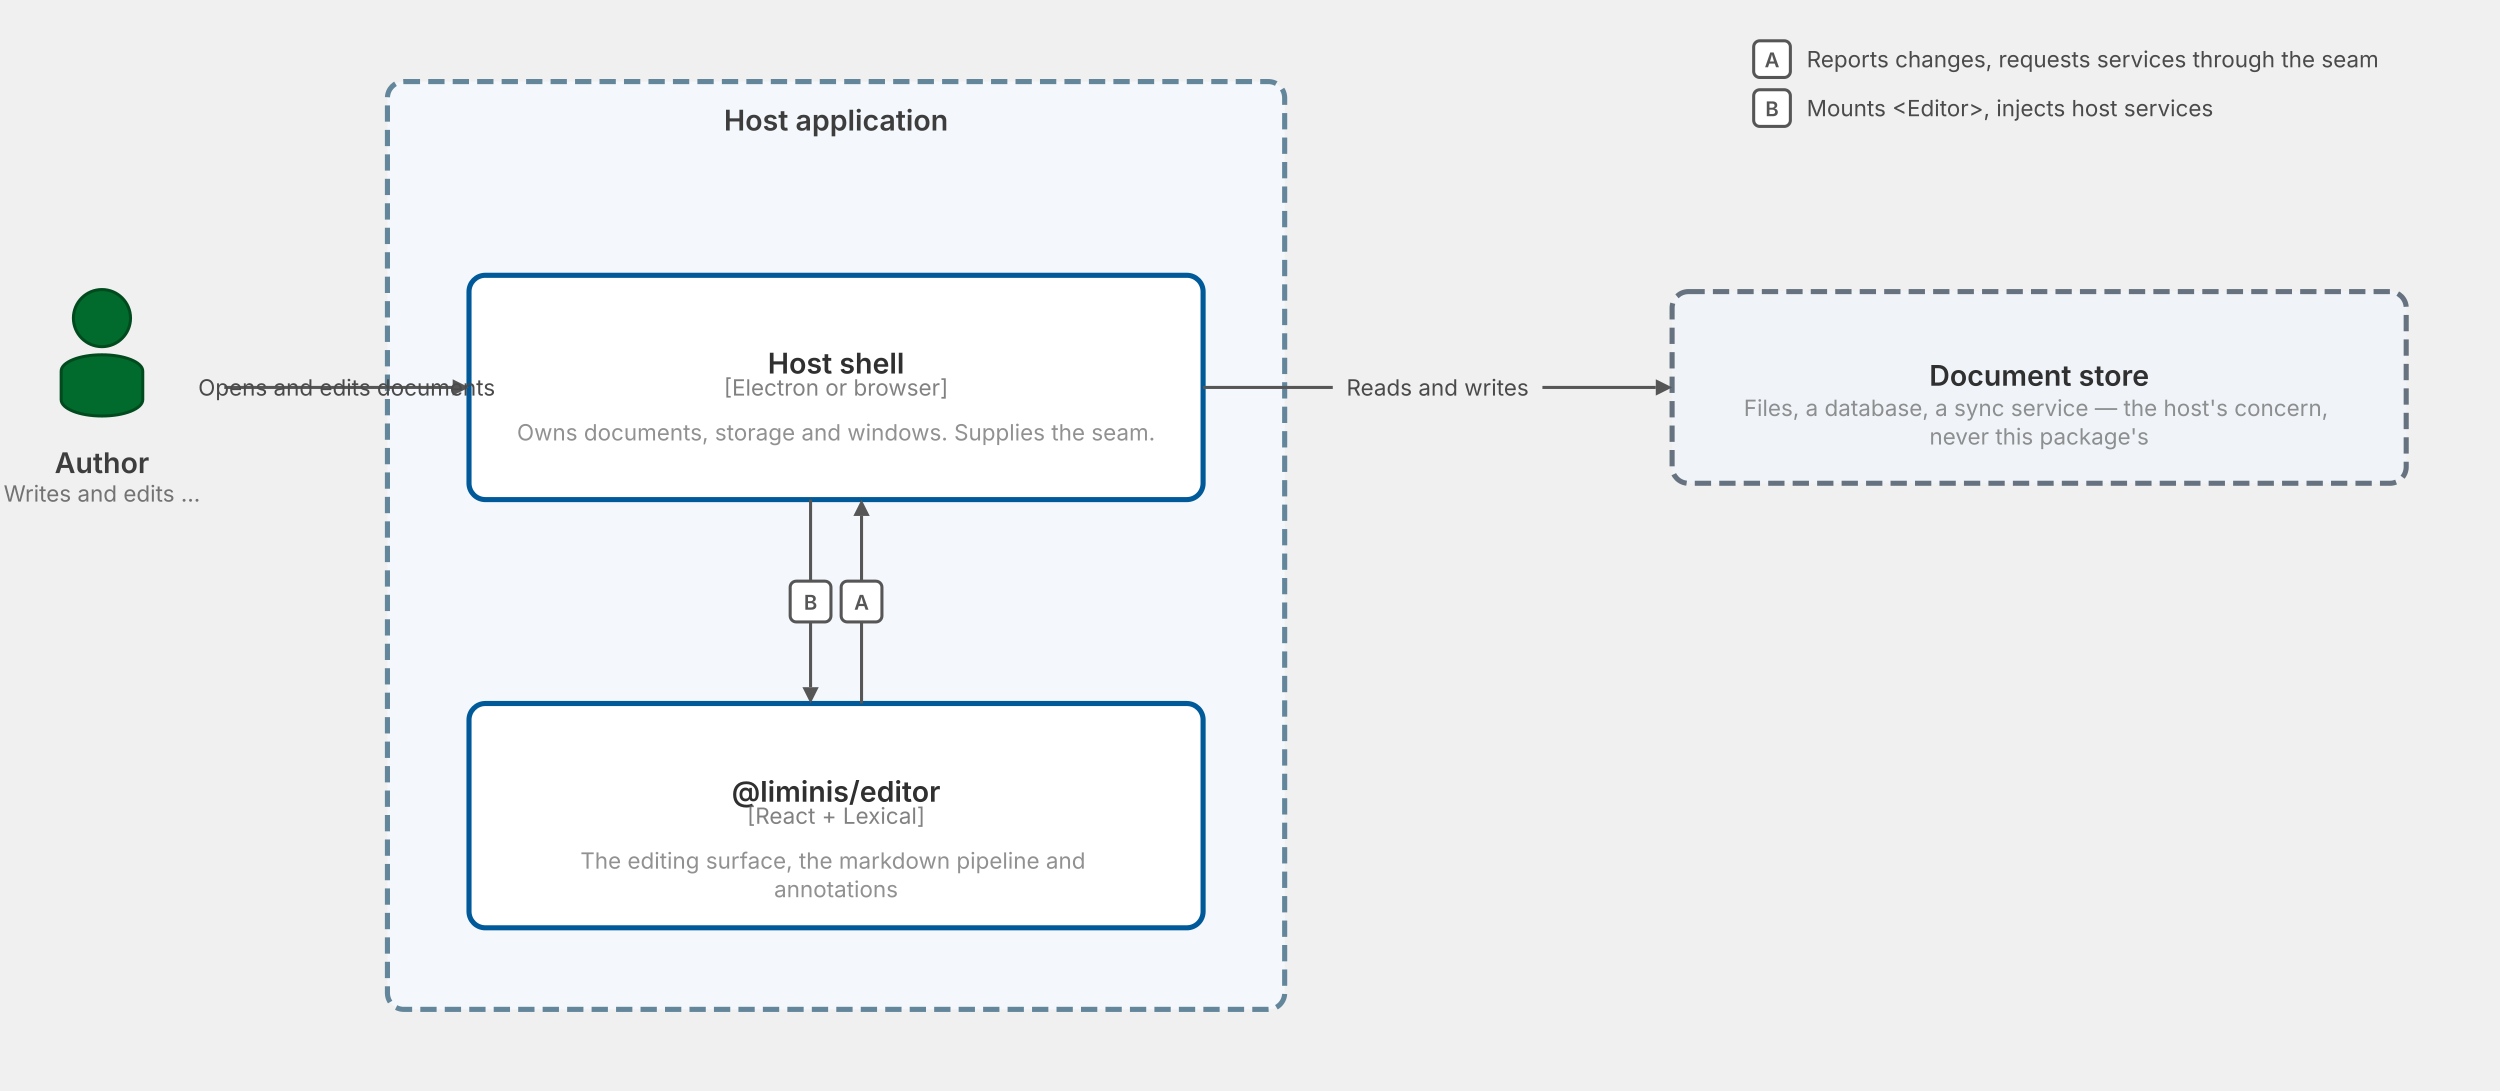
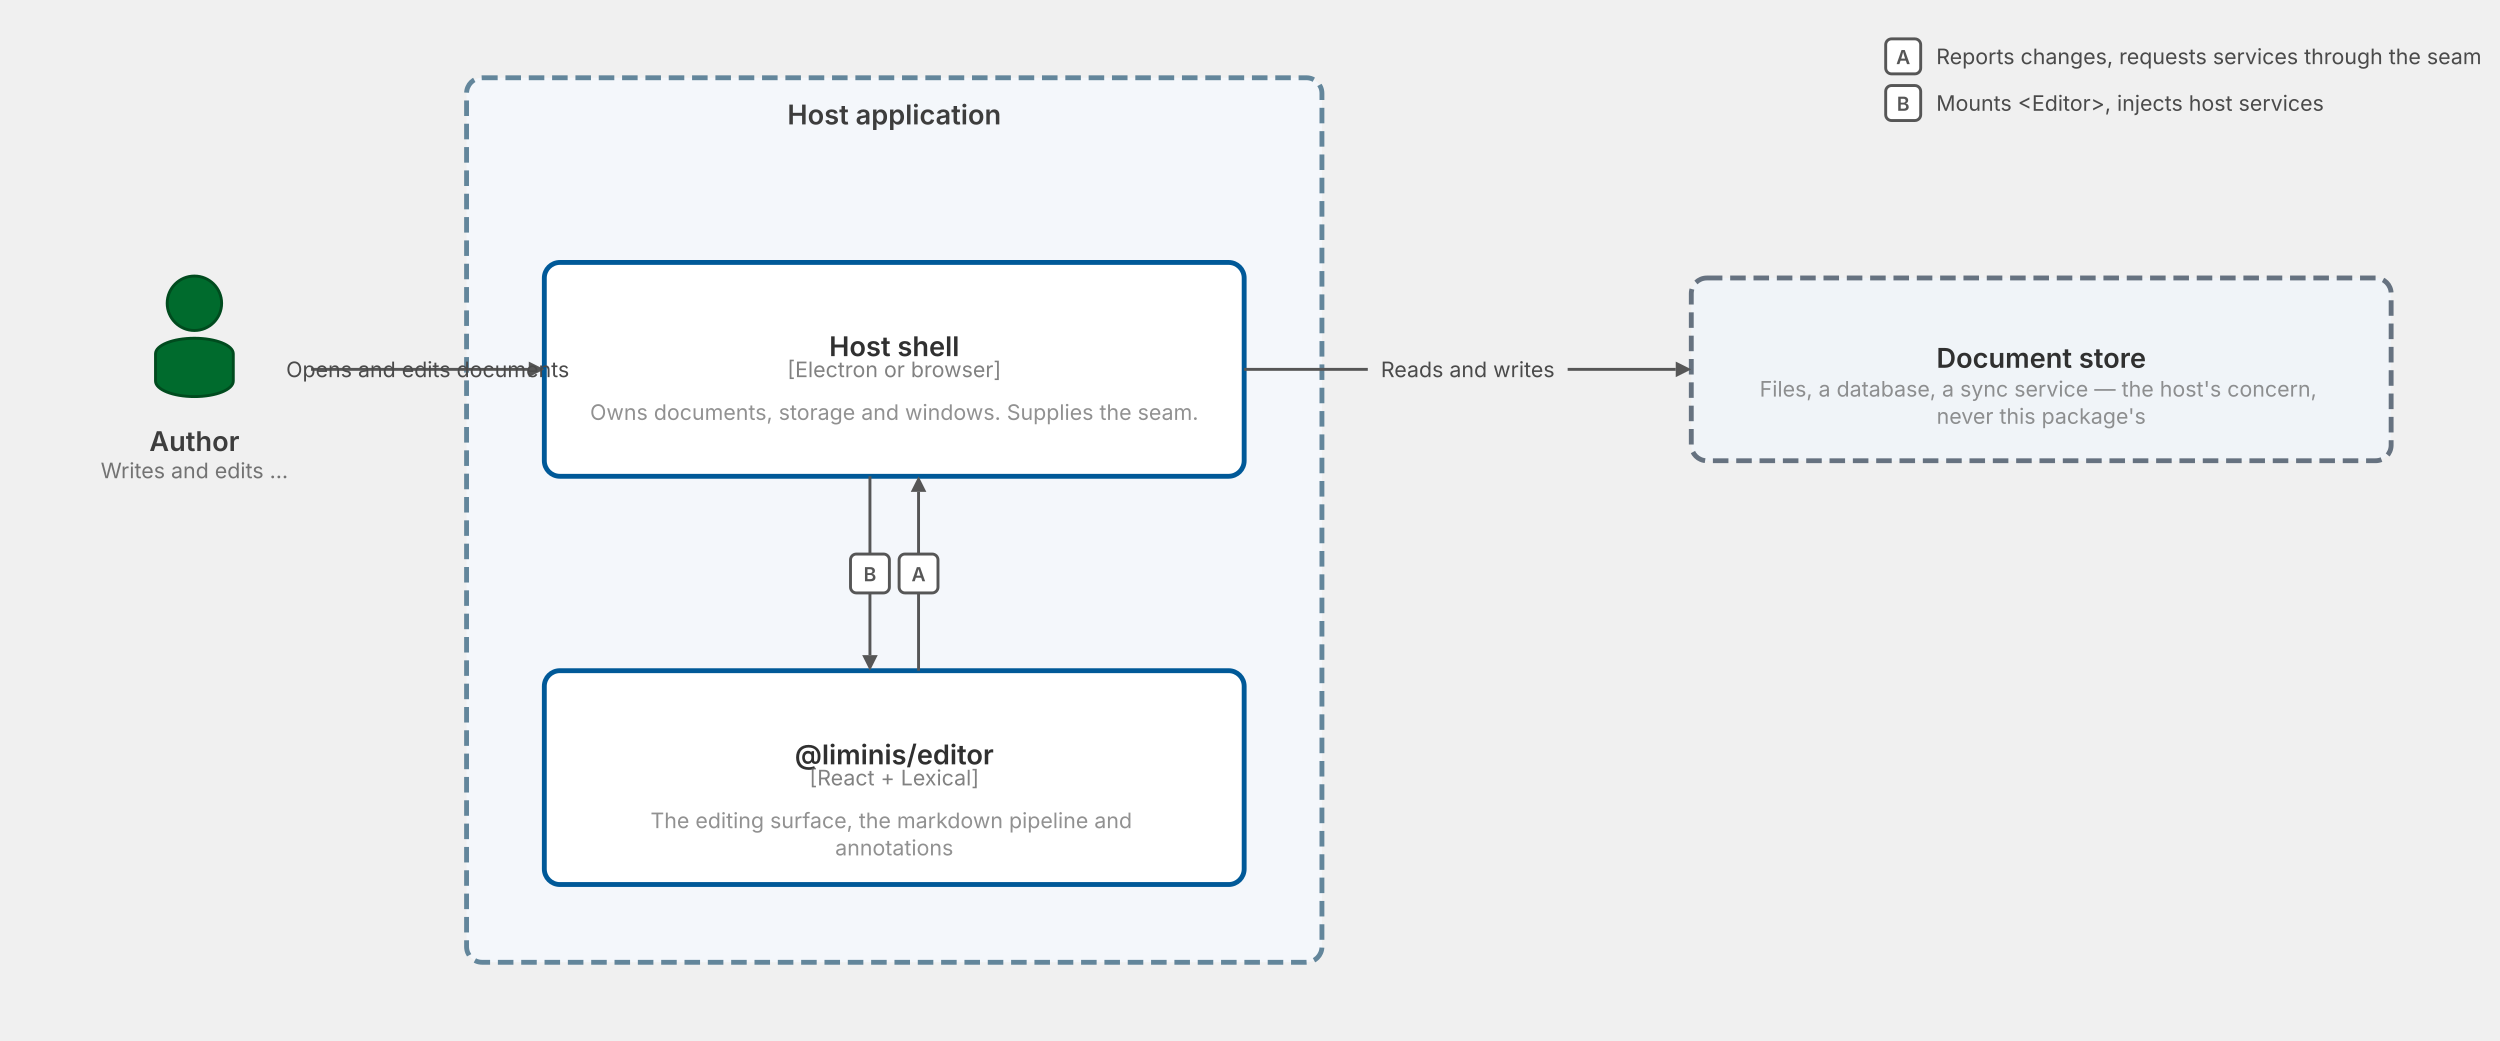
- <svg xmlns="http://www.w3.org/2000/svg" width="1226" height="535" viewBox="0 0 1226 535" data-diagram="c4" style="font-family:system-ui, -apple-system, sans-serif">
+ <svg xmlns="http://www.w3.org/2000/svg" width="1286" height="535" viewBox="-50 0 1286 535" data-diagram="c4" style="font-family:system-ui, -apple-system, sans-serif">
  <g class="boundaries-layer">
    <g>
      <rect x="190" y="40" width="440" height="455" rx="8" ry="8" fill="#f4f7fb" stroke="#63869b" stroke-width="2.5" stroke-dasharray="8 4" />
      <text x="410" y="64" text-anchor="middle" fill="#3d3d3d" font-size="14" font-weight="600" font-family="system-ui, -apple-system, sans-serif">Host application</text>
    </g>
  </g>
  <g class="nodes-layer">
    <g>
      <circle cx="50" cy="156" r="14" fill="#006b2d" stroke="#004b1e" stroke-width="1.5" />
      <rect x="30" y="174" width="40" height="30" rx="20" ry="8" fill="#006b2d" stroke="#004b1e" stroke-width="1.5" />
      <text x="50" y="232" text-anchor="middle" fill="#3d3d3d" font-size="14" font-weight="600" font-family="system-ui, -apple-system, sans-serif">Author</text>
      <text x="50" y="246" text-anchor="middle" fill="#3d3d3d" font-size="11" font-family="system-ui, -apple-system, sans-serif" opacity="0.7">Writes and edits ...</text>
    </g>
    <g>
      <rect x="230" y="135" width="360" height="110" rx="8" ry="8" fill="#ffffff" stroke="#005998" stroke-width="2.5" stroke-dasharray="none" />
      <text x="410" y="178" text-anchor="middle" dominant-baseline="middle" fill="#303030" font-size="14" font-weight="600" font-family="system-ui, -apple-system, sans-serif">Host shell</text>
      <text x="410" y="194" text-anchor="middle" fill="#626262" font-size="11" font-family="system-ui, -apple-system, sans-serif" opacity="0.8">[Electron or browser]</text>
      <text x="410" y="216" text-anchor="middle" fill="#626262" font-size="11" font-family="system-ui, -apple-system, sans-serif" opacity="0.7">
        <tspan x="410" dy="0">Owns documents, storage and windows. Supplies the seam.</tspan>
      </text>
    </g>
    <g>
      <rect x="230" y="345" width="360" height="110" rx="8" ry="8" fill="#ffffff" stroke="#005998" stroke-width="2.5" stroke-dasharray="none" />
      <text x="410" y="388" text-anchor="middle" dominant-baseline="middle" fill="#303030" font-size="14" font-weight="600" font-family="system-ui, -apple-system, sans-serif">@liminis/editor</text>
      <text x="410" y="404" text-anchor="middle" fill="#626262" font-size="11" font-family="system-ui, -apple-system, sans-serif" opacity="0.8">[React + Lexical]</text>
      <text x="410" y="426" text-anchor="middle" fill="#626262" font-size="11" font-family="system-ui, -apple-system, sans-serif" opacity="0.7">
        <tspan x="410" dy="0">The editing surface, the markdown pipeline and</tspan>
        <tspan x="410" dy="14">annotations</tspan>
      </text>
    </g>
    <g>
      <rect x="820" y="143" width="360" height="94" rx="8" ry="8" fill="#f0f4f8" stroke="#667280" stroke-width="2.5" stroke-dasharray="8 4" />
      <text x="1000" y="184" text-anchor="middle" dominant-baseline="middle" fill="#303030" font-size="14" font-weight="600" font-family="system-ui, -apple-system, sans-serif">Document store</text>
      <text x="1000" y="204" text-anchor="middle" fill="#626262" font-size="11" font-family="system-ui, -apple-system, sans-serif" opacity="0.7">
        <tspan x="1000" dy="0">Files, a database, a sync service — the host's concern,</tspan>
        <tspan x="1000" dy="14">never this package's</tspan>
      </text>
    </g>
  </g>
  <g class="edges-layer">
    <g>
      <path d="M 110 190 L 222 190" fill="none" stroke="#565656" stroke-width="1.5" />
      <polygon points="230,190 222,194 222,186" fill="#565656" />
      <text x="170" text-anchor="middle" fill="#4a4a4a" font-size="11" font-family="system-ui, -apple-system, sans-serif" transform="rotate(0, 170, 190)">
        <tspan x="170" y="194">Opens and edits documents</tspan>
      </text>
    </g>
    <g>
      <path d="M 397.5 245 L 397.5 337" fill="none" stroke="#565656" stroke-width="1.5" />
      <polygon points="397.5,345 393.5,337 401.5,337" fill="#565656" />
      <rect x="387.5" y="285" width="20" height="20" rx="3" fill="#ffffff" stroke="#565656" stroke-width="1.5" />
      <text x="397.5" y="299" text-anchor="middle" fill="#565656" font-size="10" font-weight="600" font-family="system-ui, -apple-system, sans-serif">B</text>
    </g>
    <g>
      <path d="M 422.5 345 L 422.5 253" fill="none" stroke="#565656" stroke-width="1.5" />
      <polygon points="422.5,245 426.5,253 418.5,253" fill="#565656" />
      <rect x="412.5" y="285" width="20" height="20" rx="3" fill="#ffffff" stroke="#565656" stroke-width="1.5" />
      <text x="422.5" y="299" text-anchor="middle" fill="#565656" font-size="10" font-weight="600" font-family="system-ui, -apple-system, sans-serif">A</text>
    </g>
    <g>
      <path d="M 590 190 L 653.6 190" fill="none" stroke="#565656" stroke-width="1.5" />
      <path d="M 756.4 190 L 812 190" fill="none" stroke="#565656" stroke-width="1.5" />
      <polygon points="820,190 812,194 812,186" fill="#565656" />
      <text x="705" text-anchor="middle" fill="#4a4a4a" font-size="11" font-family="system-ui, -apple-system, sans-serif" transform="rotate(0, 705, 190)">
        <tspan x="705" y="194">Reads and writes</tspan>
      </text>
    </g>
  </g>
  <g class="legend-layer">
    <g>
-       <rect x="860" y="20" width="18" height="18" rx="3" fill="#ffffff" stroke="#565656" stroke-width="1.5" />
-       <text x="869" y="33" text-anchor="middle" fill="#565656" font-size="10" font-weight="600" font-family="system-ui, -apple-system, sans-serif">A</text>
-       <text x="886" y="33" fill="#4a4a4a" font-size="11" font-family="system-ui, -apple-system, sans-serif">Reports changes, requests services through the seam</text>
+       <rect x="920" y="20" width="18" height="18" rx="3" fill="#ffffff" stroke="#565656" stroke-width="1.5" />
+       <text x="929" y="33" text-anchor="middle" fill="#565656" font-size="10" font-weight="600" font-family="system-ui, -apple-system, sans-serif">A</text>
+       <text x="946" y="33" fill="#4a4a4a" font-size="11" font-family="system-ui, -apple-system, sans-serif">Reports changes, requests services through the seam</text>
    </g>
    <g>
-       <rect x="860" y="44" width="18" height="18" rx="3" fill="#ffffff" stroke="#565656" stroke-width="1.5" />
-       <text x="869" y="57" text-anchor="middle" fill="#565656" font-size="10" font-weight="600" font-family="system-ui, -apple-system, sans-serif">B</text>
-       <text x="886" y="57" fill="#4a4a4a" font-size="11" font-family="system-ui, -apple-system, sans-serif">Mounts &lt;Editor&gt;, injects host services</text>
+       <rect x="920" y="44" width="18" height="18" rx="3" fill="#ffffff" stroke="#565656" stroke-width="1.5" />
+       <text x="929" y="57" text-anchor="middle" fill="#565656" font-size="10" font-weight="600" font-family="system-ui, -apple-system, sans-serif">B</text>
+       <text x="946" y="57" fill="#4a4a4a" font-size="11" font-family="system-ui, -apple-system, sans-serif">Mounts &lt;Editor&gt;, injects host services</text>
    </g>
  </g>
</svg>
